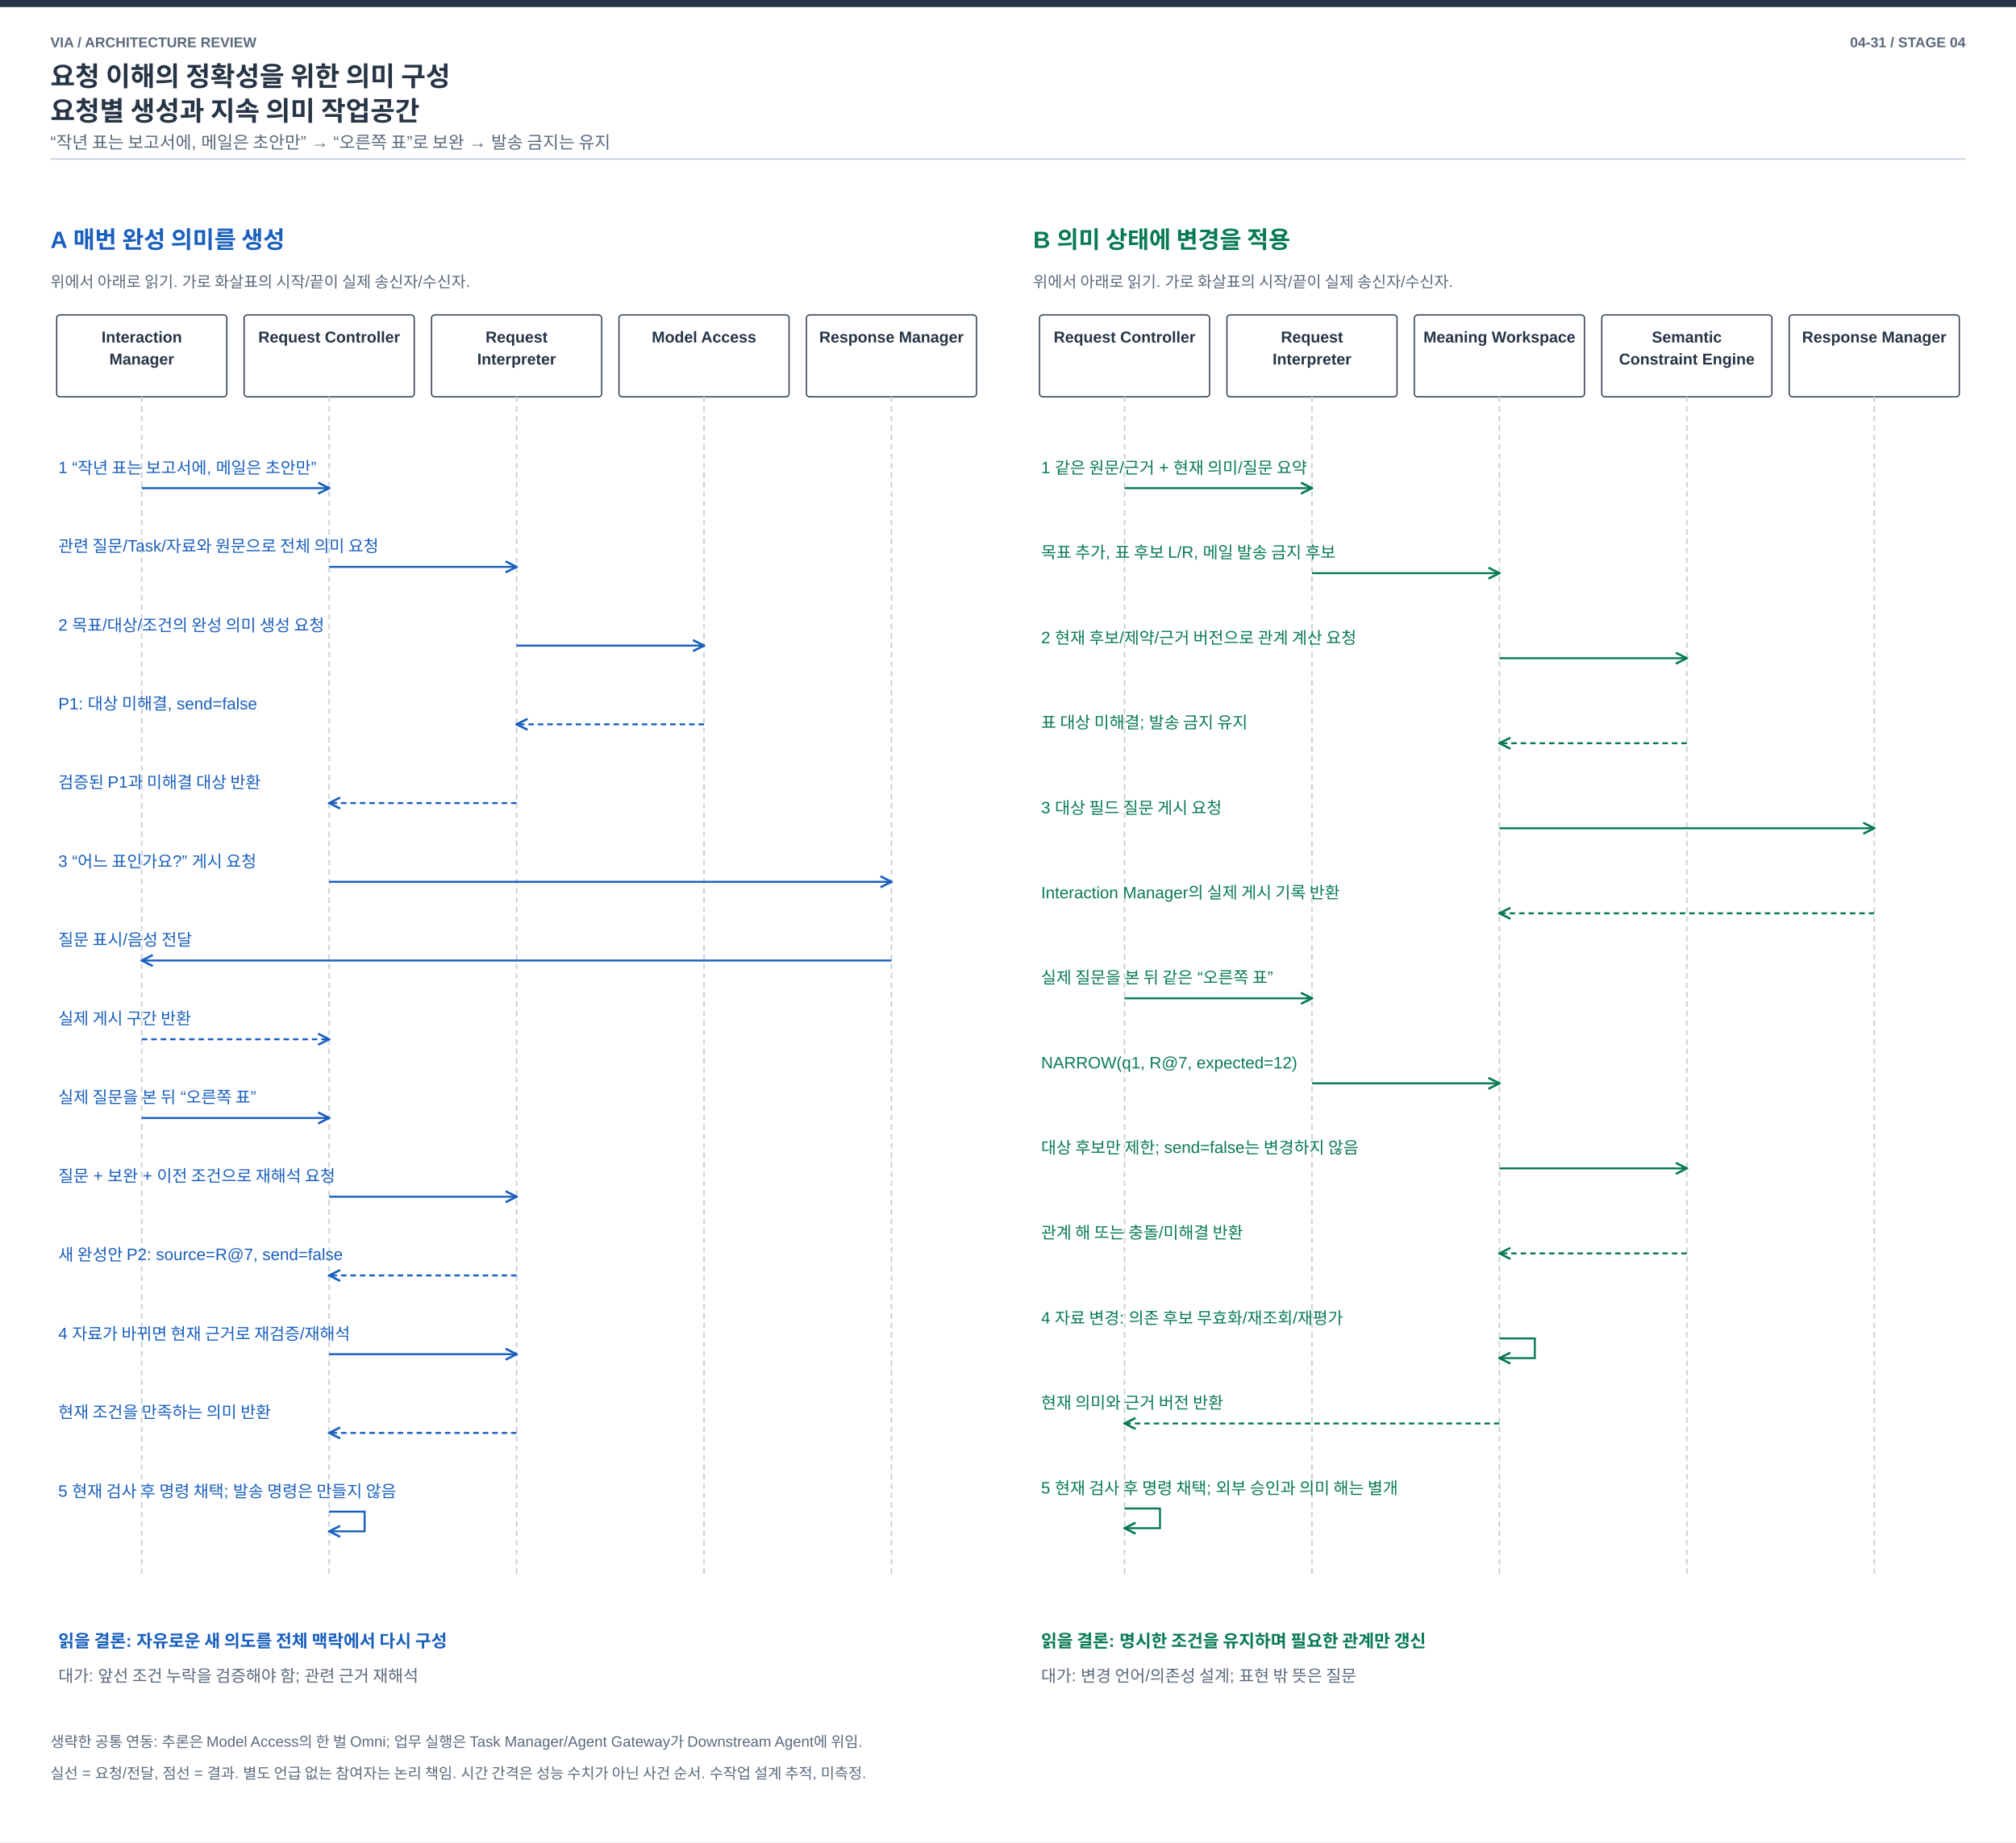
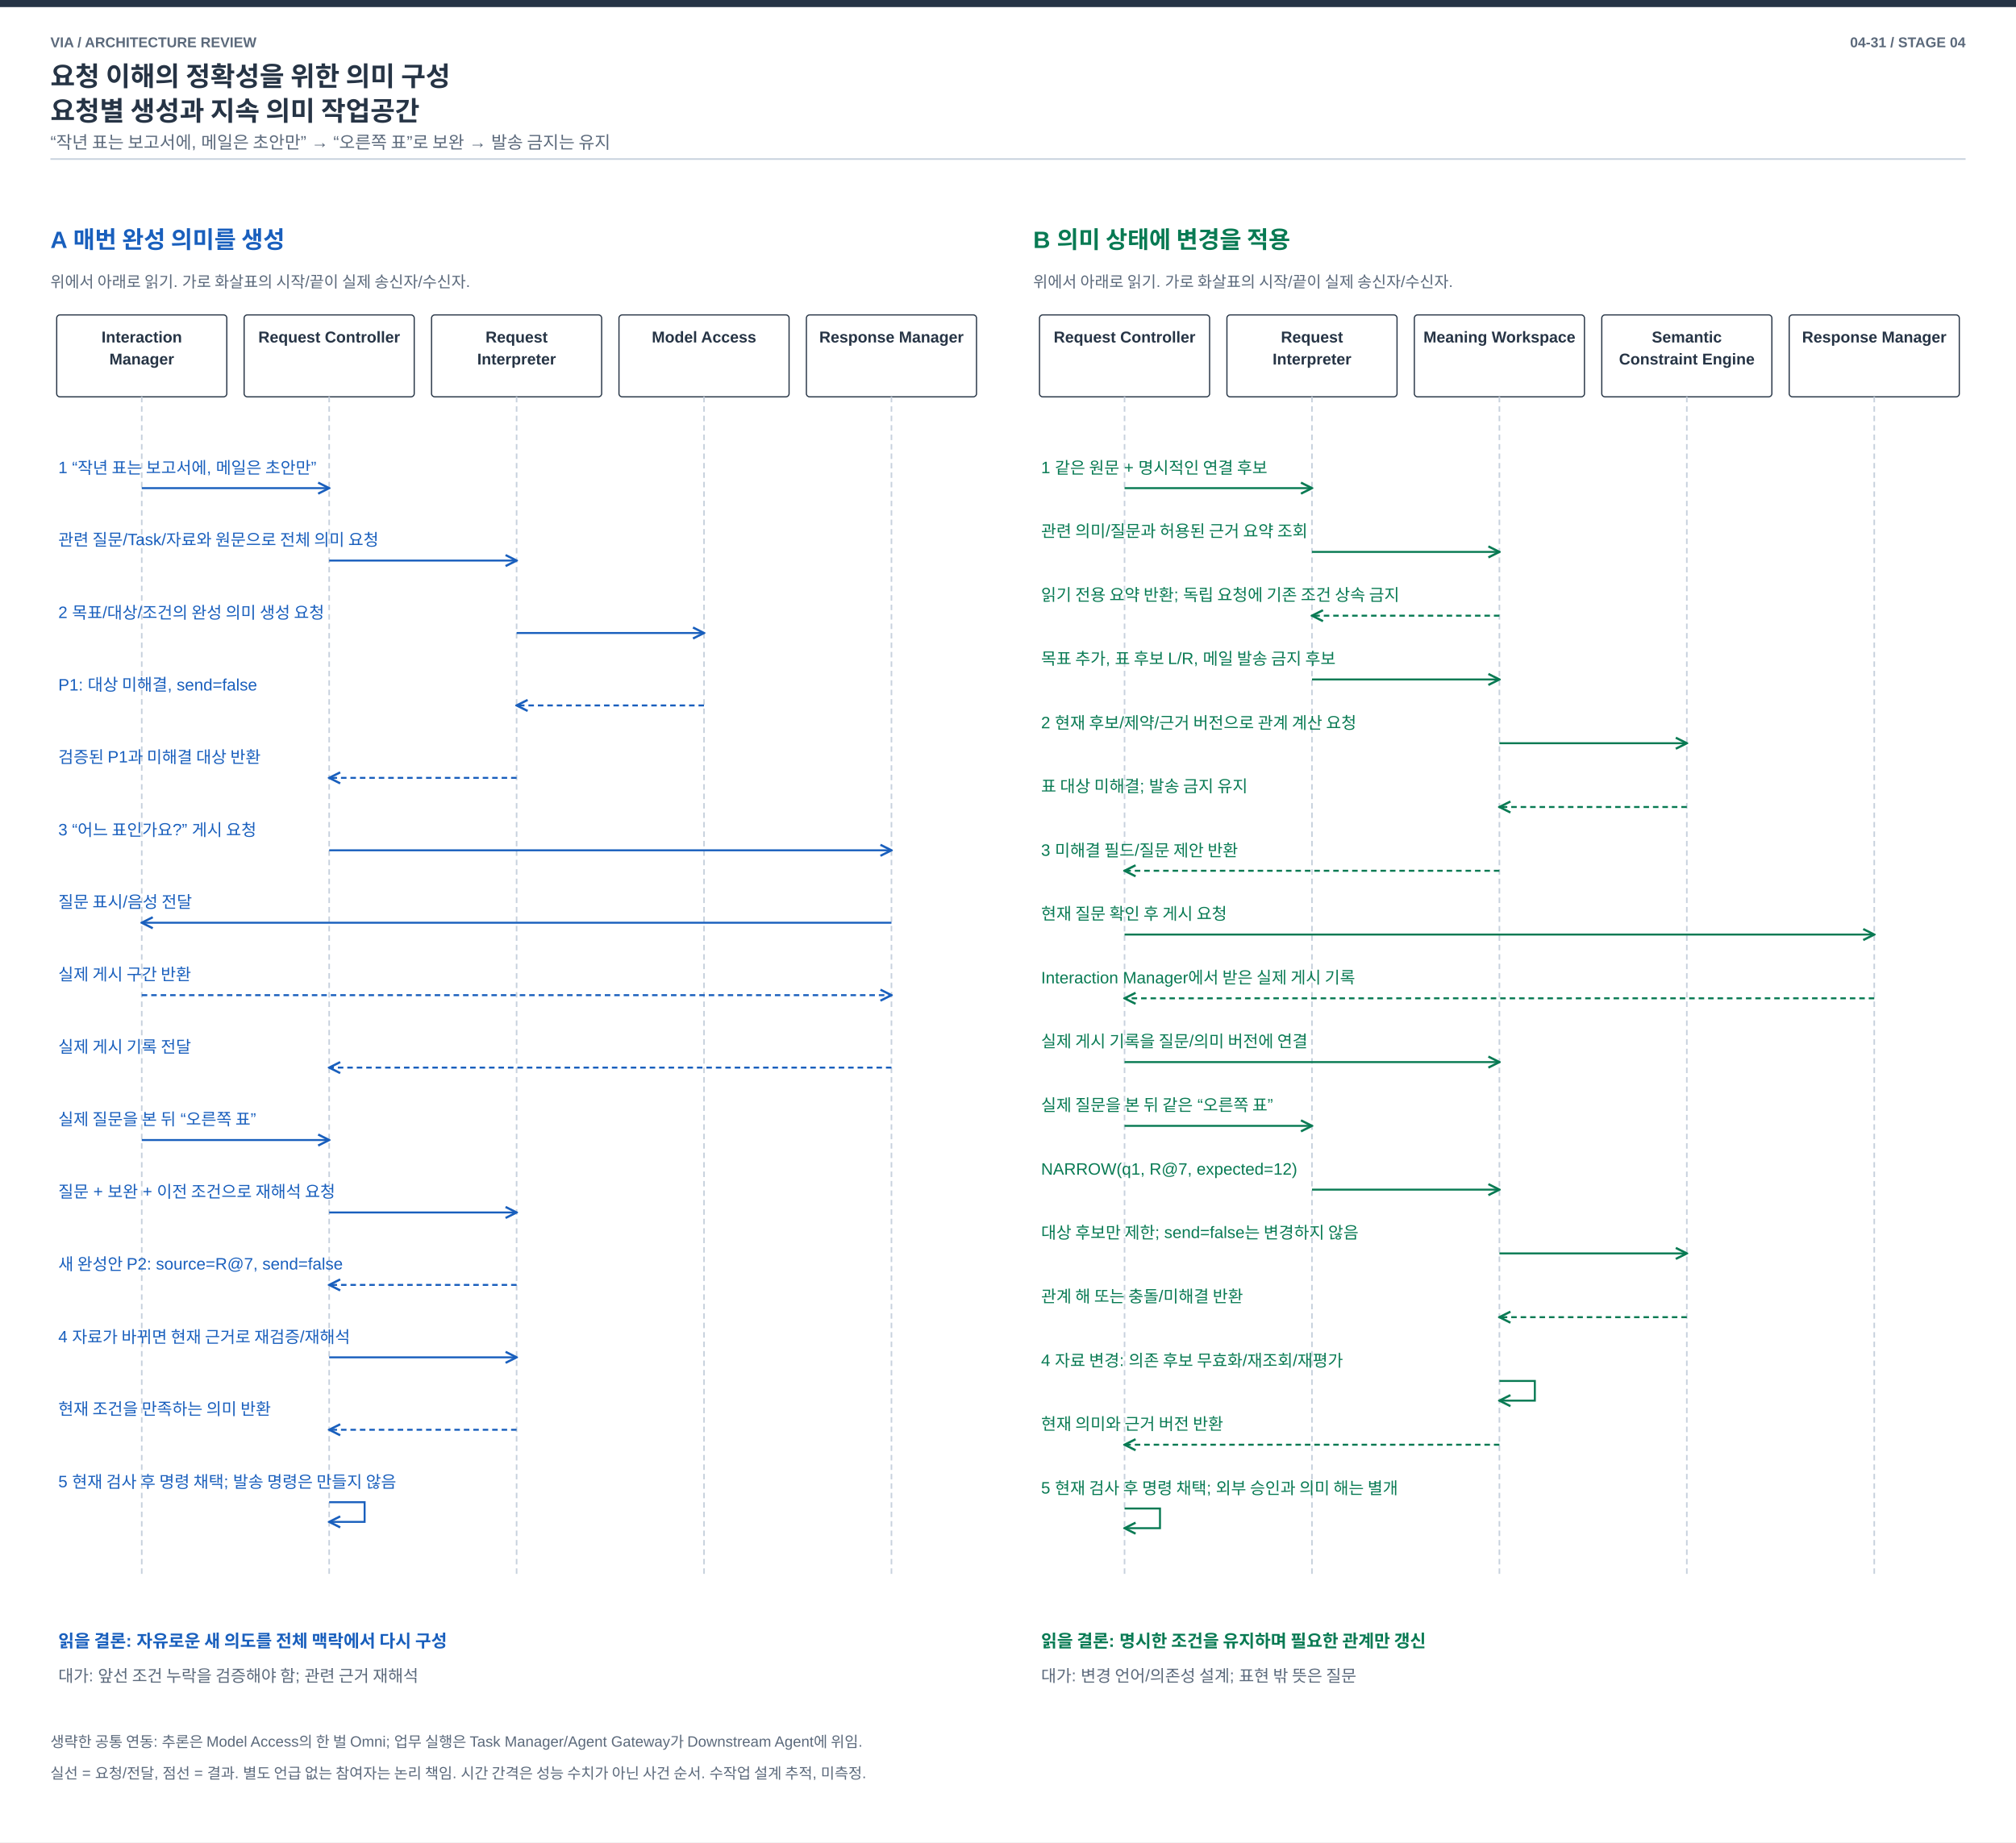
<svg xmlns="http://www.w3.org/2000/svg" width="2560" height="2340" viewBox="0 0 2560 2340" role="img" aria-labelledby="title">
  <defs>
    <marker id="a263445" viewBox="0 0 10 10" refX="9" refY="5" markerWidth="7" markerHeight="7" orient="auto-start-reverse">
      <path d="M1 1L9 5L1 9" fill="none" stroke="#263445" stroke-width="1.6" />
    </marker>
    <marker id="a195FBD" viewBox="0 0 10 10" refX="9" refY="5" markerWidth="7" markerHeight="7" orient="auto-start-reverse">
      <path d="M1 1L9 5L1 9" fill="none" stroke="#195FBD" stroke-width="1.6" />
    </marker>
    <marker id="a087A53" viewBox="0 0 10 10" refX="9" refY="5" markerWidth="7" markerHeight="7" orient="auto-start-reverse">
      <path d="M1 1L9 5L1 9" fill="none" stroke="#087A53" stroke-width="1.6" />
    </marker>
  </defs>
  <rect width="2560" height="2340" fill="white" />
  <g font-family="Arial, Apple SD Gothic Neo, Malgun Gothic, sans-serif">
    <rect id="e1" x="0" y="0" width="2560" height="9" rx="0" fill="#263445" stroke="none" stroke-width="1.5" />
    <rect id="e9" x="72" y="400" width="216" height="104" rx="4" fill="white" stroke="#263445" stroke-width="1.5" />
    <rect id="e12" x="310" y="400" width="216" height="104" rx="4" fill="white" stroke="#263445" stroke-width="1.5" />
    <rect id="e15" x="548" y="400" width="216" height="104" rx="4" fill="white" stroke="#263445" stroke-width="1.5" />
    <rect id="e18" x="786" y="400" width="216" height="104" rx="4" fill="white" stroke="#263445" stroke-width="1.5" />
    <rect id="e21" x="1024" y="400" width="216" height="104" rx="4" fill="white" stroke="#263445" stroke-width="1.5" />
-     <rect id="e56" x="1320" y="400" width="216" height="104" rx="4" fill="white" stroke="#263445" stroke-width="1.5" />
-     <rect id="e59" x="1558" y="400" width="216" height="104" rx="4" fill="white" stroke="#263445" stroke-width="1.5" />
-     <rect id="e62" x="1796" y="400" width="216" height="104" rx="4" fill="white" stroke="#263445" stroke-width="1.5" />
-     <rect id="e65" x="2034" y="400" width="216" height="104" rx="4" fill="white" stroke="#263445" stroke-width="1.5" />
-     <rect id="e68" x="2272" y="400" width="216" height="104" rx="4" fill="white" stroke="#263445" stroke-width="1.5" />
+     <rect id="e58" x="1320" y="400" width="216" height="104" rx="4" fill="white" stroke="#263445" stroke-width="1.5" />
+     <rect id="e61" x="1558" y="400" width="216" height="104" rx="4" fill="white" stroke="#263445" stroke-width="1.5" />
+     <rect id="e64" x="1796" y="400" width="216" height="104" rx="4" fill="white" stroke="#263445" stroke-width="1.5" />
+     <rect id="e67" x="2034" y="400" width="216" height="104" rx="4" fill="white" stroke="#263445" stroke-width="1.5" />
+     <rect id="e70" x="2272" y="400" width="216" height="104" rx="4" fill="white" stroke="#263445" stroke-width="1.5" />
    <polyline id="e6" points="64,202 2496,202" fill="none" stroke="#C7D1DD" stroke-width="2" />
    <polyline id="e11" points="180,504 180,2000" fill="none" stroke="#C7D1DD" stroke-width="2" stroke-dasharray="7 5" />
    <polyline id="e14" points="418,504 418,2000" fill="none" stroke="#C7D1DD" stroke-width="2" stroke-dasharray="7 5" />
    <polyline id="e17" points="656,504 656,2000" fill="none" stroke="#C7D1DD" stroke-width="2" stroke-dasharray="7 5" />
    <polyline id="e20" points="894,504 894,2000" fill="none" stroke="#C7D1DD" stroke-width="2" stroke-dasharray="7 5" />
    <polyline id="e23" points="1132,504 1132,2000" fill="none" stroke="#C7D1DD" stroke-width="2" stroke-dasharray="7 5" />
    <polyline id="e25" points="180,620 418,620" fill="none" stroke="#195FBD" stroke-width="2.5" marker-end="url(#a195FBD)" />
-     <polyline id="e27" points="418,720 656,720" fill="none" stroke="#195FBD" stroke-width="2.5" marker-end="url(#a195FBD)" />
-     <polyline id="e29" points="656,820 894,820" fill="none" stroke="#195FBD" stroke-width="2.5" marker-end="url(#a195FBD)" />
-     <polyline id="e31" points="894,920 656,920" fill="none" stroke="#195FBD" stroke-width="2.5" stroke-dasharray="7 5" marker-end="url(#a195FBD)" />
-     <polyline id="e33" points="656,1020 418,1020" fill="none" stroke="#195FBD" stroke-width="2.5" stroke-dasharray="7 5" marker-end="url(#a195FBD)" />
-     <polyline id="e35" points="418,1120 1132,1120" fill="none" stroke="#195FBD" stroke-width="2.5" marker-end="url(#a195FBD)" />
-     <polyline id="e37" points="1132,1220 180,1220" fill="none" stroke="#195FBD" stroke-width="2.5" marker-end="url(#a195FBD)" />
-     <polyline id="e39" points="180,1320 418,1320" fill="none" stroke="#195FBD" stroke-width="2.5" stroke-dasharray="7 5" marker-end="url(#a195FBD)" />
-     <polyline id="e41" points="180,1420 418,1420" fill="none" stroke="#195FBD" stroke-width="2.5" marker-end="url(#a195FBD)" />
-     <polyline id="e43" points="418,1520 656,1520" fill="none" stroke="#195FBD" stroke-width="2.5" marker-end="url(#a195FBD)" />
-     <polyline id="e45" points="656,1620 418,1620" fill="none" stroke="#195FBD" stroke-width="2.5" stroke-dasharray="7 5" marker-end="url(#a195FBD)" />
-     <polyline id="e47" points="418,1720 656,1720" fill="none" stroke="#195FBD" stroke-width="2.5" marker-end="url(#a195FBD)" />
-     <polyline id="e49" points="656,1820 418,1820" fill="none" stroke="#195FBD" stroke-width="2.5" stroke-dasharray="7 5" marker-end="url(#a195FBD)" />
-     <polyline id="e51" points="418,1920 463,1920 463,1945 418,1945" fill="none" stroke="#195FBD" stroke-width="2.5" marker-end="url(#a195FBD)" />
-     <polyline id="e58" points="1428,504 1428,2000" fill="none" stroke="#C7D1DD" stroke-width="2" stroke-dasharray="7 5" />
-     <polyline id="e61" points="1666,504 1666,2000" fill="none" stroke="#C7D1DD" stroke-width="2" stroke-dasharray="7 5" />
-     <polyline id="e64" points="1904,504 1904,2000" fill="none" stroke="#C7D1DD" stroke-width="2" stroke-dasharray="7 5" />
-     <polyline id="e67" points="2142,504 2142,2000" fill="none" stroke="#C7D1DD" stroke-width="2" stroke-dasharray="7 5" />
-     <polyline id="e70" points="2380,504 2380,2000" fill="none" stroke="#C7D1DD" stroke-width="2" stroke-dasharray="7 5" />
-     <polyline id="e72" points="1428,620 1666,620" fill="none" stroke="#087A53" stroke-width="2.5" marker-end="url(#a087A53)" />
-     <polyline id="e74" points="1666,728 1904,728" fill="none" stroke="#087A53" stroke-width="2.5" marker-end="url(#a087A53)" />
-     <polyline id="e76" points="1904,836 2142,836" fill="none" stroke="#087A53" stroke-width="2.5" marker-end="url(#a087A53)" />
-     <polyline id="e78" points="2142,944 1904,944" fill="none" stroke="#087A53" stroke-width="2.5" stroke-dasharray="7 5" marker-end="url(#a087A53)" />
-     <polyline id="e80" points="1904,1052 2380,1052" fill="none" stroke="#087A53" stroke-width="2.5" marker-end="url(#a087A53)" />
-     <polyline id="e82" points="2380,1160 1904,1160" fill="none" stroke="#087A53" stroke-width="2.5" stroke-dasharray="7 5" marker-end="url(#a087A53)" />
-     <polyline id="e84" points="1428,1268 1666,1268" fill="none" stroke="#087A53" stroke-width="2.5" marker-end="url(#a087A53)" />
-     <polyline id="e86" points="1666,1376 1904,1376" fill="none" stroke="#087A53" stroke-width="2.5" marker-end="url(#a087A53)" />
-     <polyline id="e88" points="1904,1484 2142,1484" fill="none" stroke="#087A53" stroke-width="2.5" marker-end="url(#a087A53)" />
-     <polyline id="e90" points="2142,1592 1904,1592" fill="none" stroke="#087A53" stroke-width="2.5" stroke-dasharray="7 5" marker-end="url(#a087A53)" />
-     <polyline id="e92" points="1904,1700 1949,1700 1949,1725 1904,1725" fill="none" stroke="#087A53" stroke-width="2.5" marker-end="url(#a087A53)" />
-     <polyline id="e94" points="1904,1808 1428,1808" fill="none" stroke="#087A53" stroke-width="2.5" stroke-dasharray="7 5" marker-end="url(#a087A53)" />
-     <polyline id="e96" points="1428,1916 1473,1916 1473,1941 1428,1941" fill="none" stroke="#087A53" stroke-width="2.5" marker-end="url(#a087A53)" />
+     <polyline id="e27" points="418,712 656,712" fill="none" stroke="#195FBD" stroke-width="2.5" marker-end="url(#a195FBD)" />
+     <polyline id="e29" points="656,804 894,804" fill="none" stroke="#195FBD" stroke-width="2.5" marker-end="url(#a195FBD)" />
+     <polyline id="e31" points="894,896 656,896" fill="none" stroke="#195FBD" stroke-width="2.5" stroke-dasharray="7 5" marker-end="url(#a195FBD)" />
+     <polyline id="e33" points="656,988 418,988" fill="none" stroke="#195FBD" stroke-width="2.5" stroke-dasharray="7 5" marker-end="url(#a195FBD)" />
+     <polyline id="e35" points="418,1080 1132,1080" fill="none" stroke="#195FBD" stroke-width="2.5" marker-end="url(#a195FBD)" />
+     <polyline id="e37" points="1132,1172 180,1172" fill="none" stroke="#195FBD" stroke-width="2.5" marker-end="url(#a195FBD)" />
+     <polyline id="e39" points="180,1264 1132,1264" fill="none" stroke="#195FBD" stroke-width="2.5" stroke-dasharray="7 5" marker-end="url(#a195FBD)" />
+     <polyline id="e41" points="1132,1356 418,1356" fill="none" stroke="#195FBD" stroke-width="2.5" stroke-dasharray="7 5" marker-end="url(#a195FBD)" />
+     <polyline id="e43" points="180,1448 418,1448" fill="none" stroke="#195FBD" stroke-width="2.5" marker-end="url(#a195FBD)" />
+     <polyline id="e45" points="418,1540 656,1540" fill="none" stroke="#195FBD" stroke-width="2.5" marker-end="url(#a195FBD)" />
+     <polyline id="e47" points="656,1632 418,1632" fill="none" stroke="#195FBD" stroke-width="2.5" stroke-dasharray="7 5" marker-end="url(#a195FBD)" />
+     <polyline id="e49" points="418,1724 656,1724" fill="none" stroke="#195FBD" stroke-width="2.5" marker-end="url(#a195FBD)" />
+     <polyline id="e51" points="656,1816 418,1816" fill="none" stroke="#195FBD" stroke-width="2.5" stroke-dasharray="7 5" marker-end="url(#a195FBD)" />
+     <polyline id="e53" points="418,1908 463,1908 463,1933 418,1933" fill="none" stroke="#195FBD" stroke-width="2.5" marker-end="url(#a195FBD)" />
+     <polyline id="e60" points="1428,504 1428,2000" fill="none" stroke="#C7D1DD" stroke-width="2" stroke-dasharray="7 5" />
+     <polyline id="e63" points="1666,504 1666,2000" fill="none" stroke="#C7D1DD" stroke-width="2" stroke-dasharray="7 5" />
+     <polyline id="e66" points="1904,504 1904,2000" fill="none" stroke="#C7D1DD" stroke-width="2" stroke-dasharray="7 5" />
+     <polyline id="e69" points="2142,504 2142,2000" fill="none" stroke="#C7D1DD" stroke-width="2" stroke-dasharray="7 5" />
+     <polyline id="e72" points="2380,504 2380,2000" fill="none" stroke="#C7D1DD" stroke-width="2" stroke-dasharray="7 5" />
+     <polyline id="e74" points="1428,620 1666,620" fill="none" stroke="#087A53" stroke-width="2.5" marker-end="url(#a087A53)" />
+     <polyline id="e76" points="1666,701 1904,701" fill="none" stroke="#087A53" stroke-width="2.5" marker-end="url(#a087A53)" />
+     <polyline id="e78" points="1904,782 1666,782" fill="none" stroke="#087A53" stroke-width="2.5" stroke-dasharray="7 5" marker-end="url(#a087A53)" />
+     <polyline id="e80" points="1666,863 1904,863" fill="none" stroke="#087A53" stroke-width="2.5" marker-end="url(#a087A53)" />
+     <polyline id="e82" points="1904,944 2142,944" fill="none" stroke="#087A53" stroke-width="2.5" marker-end="url(#a087A53)" />
+     <polyline id="e84" points="2142,1025 1904,1025" fill="none" stroke="#087A53" stroke-width="2.5" stroke-dasharray="7 5" marker-end="url(#a087A53)" />
+     <polyline id="e86" points="1904,1106 1428,1106" fill="none" stroke="#087A53" stroke-width="2.5" stroke-dasharray="7 5" marker-end="url(#a087A53)" />
+     <polyline id="e88" points="1428,1187 2380,1187" fill="none" stroke="#087A53" stroke-width="2.5" marker-end="url(#a087A53)" />
+     <polyline id="e90" points="2380,1268 1428,1268" fill="none" stroke="#087A53" stroke-width="2.5" stroke-dasharray="7 5" marker-end="url(#a087A53)" />
+     <polyline id="e92" points="1428,1349 1904,1349" fill="none" stroke="#087A53" stroke-width="2.5" marker-end="url(#a087A53)" />
+     <polyline id="e94" points="1428,1430 1666,1430" fill="none" stroke="#087A53" stroke-width="2.5" marker-end="url(#a087A53)" />
+     <polyline id="e96" points="1666,1511 1904,1511" fill="none" stroke="#087A53" stroke-width="2.5" marker-end="url(#a087A53)" />
+     <polyline id="e98" points="1904,1592 2142,1592" fill="none" stroke="#087A53" stroke-width="2.5" marker-end="url(#a087A53)" />
+     <polyline id="e100" points="2142,1673 1904,1673" fill="none" stroke="#087A53" stroke-width="2.5" stroke-dasharray="7 5" marker-end="url(#a087A53)" />
+     <polyline id="e102" points="1904,1754 1949,1754 1949,1779 1904,1779" fill="none" stroke="#087A53" stroke-width="2.5" marker-end="url(#a087A53)" />
+     <polyline id="e104" points="1904,1835 1428,1835" fill="none" stroke="#087A53" stroke-width="2.5" stroke-dasharray="7 5" marker-end="url(#a087A53)" />
+     <polyline id="e106" points="1428,1916 1473,1916 1473,1941 1428,1941" fill="none" stroke="#087A53" stroke-width="2.5" marker-end="url(#a087A53)" />
    <g id="e2">
      <text x="64" y="60.0" text-anchor="start" font-size="18" font-weight="700" fill="#5B697B">VIA  /  ARCHITECTURE REVIEW</text>
    </g>
    <g id="e3">
      <text x="2496" y="60.0" text-anchor="end" font-size="18" font-weight="700" fill="#5B697B">04-31  /  STAGE 04</text>
    </g>
    <g id="e4">
      <text x="64" y="109" text-anchor="start" font-size="34" font-weight="700" fill="#263445">요청 이해의 정확성을 위한 의미 구성</text>
      <text x="64" y="153" text-anchor="start" font-size="34" font-weight="700" fill="#263445">요청별 생성과 지속 의미 작업공간</text>
    </g>
    <g id="e5">
      <text x="64" y="188.0" text-anchor="start" font-size="22" font-weight="400" fill="#5B697B">“작년 표는 보고서에, 메일은 초안만” → “오른쪽 표”로 보완 → 발송 금지는 유지</text>
    </g>
    <g id="e7">
      <text x="64" y="315.0" text-anchor="start" font-size="30" font-weight="700" fill="#195FBD">A  매번 완성 의미를 생성</text>
    </g>
    <g id="e8">
      <text x="64" y="365.0" text-anchor="start" font-size="20" font-weight="400" fill="#5B697B">위에서 아래로 읽기. 가로 화살표의 시작/끝이 실제 송신자/수신자.</text>
    </g>
    <g id="e10">
      <text x="180" y="435" text-anchor="middle" font-size="20" font-weight="700" fill="#263445">Interaction</text>
      <text x="180" y="463" text-anchor="middle" font-size="20" font-weight="700" fill="#263445">Manager</text>
    </g>
    <g id="e13">
      <text x="418" y="435" text-anchor="middle" font-size="20" font-weight="700" fill="#263445">Request Controller</text>
    </g>
    <g id="e16">
      <text x="656" y="435" text-anchor="middle" font-size="20" font-weight="700" fill="#263445">Request</text>
      <text x="656" y="463" text-anchor="middle" font-size="20" font-weight="700" fill="#263445">Interpreter</text>
    </g>
    <g id="e19">
      <text x="894" y="435" text-anchor="middle" font-size="20" font-weight="700" fill="#263445">Model Access</text>
    </g>
    <g id="e22">
      <text x="1132" y="435" text-anchor="middle" font-size="20" font-weight="700" fill="#263445">Response Manager</text>
    </g>
    <g id="e24">
      <text x="74" y="601.0" text-anchor="start" font-size="21" font-weight="400" fill="#195FBD">1  “작년 표는 보고서에, 메일은 초안만”</text>
    </g>
    <g id="e26">
-       <text x="74" y="701.0" text-anchor="start" font-size="21" font-weight="400" fill="#195FBD">관련 질문/Task/자료와 원문으로 전체 의미 요청</text>
+       <text x="74" y="693.0" text-anchor="start" font-size="21" font-weight="400" fill="#195FBD">관련 질문/Task/자료와 원문으로 전체 의미 요청</text>
    </g>
    <g id="e28">
-       <text x="74" y="801.0" text-anchor="start" font-size="21" font-weight="400" fill="#195FBD">2  목표/대상/조건의 완성 의미 생성 요청</text>
+       <text x="74" y="785.0" text-anchor="start" font-size="21" font-weight="400" fill="#195FBD">2  목표/대상/조건의 완성 의미 생성 요청</text>
    </g>
    <g id="e30">
-       <text x="74" y="901.0" text-anchor="start" font-size="21" font-weight="400" fill="#195FBD">P1: 대상 미해결, send=false</text>
+       <text x="74" y="877.0" text-anchor="start" font-size="21" font-weight="400" fill="#195FBD">P1: 대상 미해결, send=false</text>
    </g>
    <g id="e32">
-       <text x="74" y="1001.0" text-anchor="start" font-size="21" font-weight="400" fill="#195FBD">검증된 P1과 미해결 대상 반환</text>
+       <text x="74" y="969.0" text-anchor="start" font-size="21" font-weight="400" fill="#195FBD">검증된 P1과 미해결 대상 반환</text>
    </g>
    <g id="e34">
-       <text x="74" y="1101.0" text-anchor="start" font-size="21" font-weight="400" fill="#195FBD">3  “어느 표인가요?” 게시 요청</text>
+       <text x="74" y="1061.0" text-anchor="start" font-size="21" font-weight="400" fill="#195FBD">3  “어느 표인가요?” 게시 요청</text>
    </g>
    <g id="e36">
-       <text x="74" y="1201.0" text-anchor="start" font-size="21" font-weight="400" fill="#195FBD">질문 표시/음성 전달</text>
+       <text x="74" y="1153.0" text-anchor="start" font-size="21" font-weight="400" fill="#195FBD">질문 표시/음성 전달</text>
    </g>
    <g id="e38">
-       <text x="74" y="1301.0" text-anchor="start" font-size="21" font-weight="400" fill="#195FBD">실제 게시 구간 반환</text>
+       <text x="74" y="1245.0" text-anchor="start" font-size="21" font-weight="400" fill="#195FBD">실제 게시 구간 반환</text>
    </g>
    <g id="e40">
-       <text x="74" y="1401.0" text-anchor="start" font-size="21" font-weight="400" fill="#195FBD">실제 질문을 본 뒤 “오른쪽 표”</text>
+       <text x="74" y="1337.0" text-anchor="start" font-size="21" font-weight="400" fill="#195FBD">실제 게시 기록 전달</text>
    </g>
    <g id="e42">
-       <text x="74" y="1501.0" text-anchor="start" font-size="21" font-weight="400" fill="#195FBD">질문 + 보완 + 이전 조건으로 재해석 요청</text>
+       <text x="74" y="1429.0" text-anchor="start" font-size="21" font-weight="400" fill="#195FBD">실제 질문을 본 뒤 “오른쪽 표”</text>
    </g>
    <g id="e44">
-       <text x="74" y="1601.0" text-anchor="start" font-size="21" font-weight="400" fill="#195FBD">새 완성안 P2: source=R@7, send=false</text>
+       <text x="74" y="1521.0" text-anchor="start" font-size="21" font-weight="400" fill="#195FBD">질문 + 보완 + 이전 조건으로 재해석 요청</text>
    </g>
    <g id="e46">
-       <text x="74" y="1701.0" text-anchor="start" font-size="21" font-weight="400" fill="#195FBD">4  자료가 바뀌면 현재 근거로 재검증/재해석</text>
+       <text x="74" y="1613.0" text-anchor="start" font-size="21" font-weight="400" fill="#195FBD">새 완성안 P2: source=R@7, send=false</text>
    </g>
    <g id="e48">
-       <text x="74" y="1801.0" text-anchor="start" font-size="21" font-weight="400" fill="#195FBD">현재 조건을 만족하는 의미 반환</text>
+       <text x="74" y="1705.0" text-anchor="start" font-size="21" font-weight="400" fill="#195FBD">4  자료가 바뀌면 현재 근거로 재검증/재해석</text>
    </g>
    <g id="e50">
-       <text x="74" y="1901.0" text-anchor="start" font-size="21" font-weight="400" fill="#195FBD">5  현재 검사 후 명령 채택; 발송 명령은 만들지 않음</text>
+       <text x="74" y="1797.0" text-anchor="start" font-size="21" font-weight="400" fill="#195FBD">현재 조건을 만족하는 의미 반환</text>
    </g>
    <g id="e52">
+       <text x="74" y="1889.0" text-anchor="start" font-size="21" font-weight="400" fill="#195FBD">5  현재 검사 후 명령 채택; 발송 명령은 만들지 않음</text>
+     </g>
+     <g id="e54">
      <text x="74" y="2092.0" text-anchor="start" font-size="22" font-weight="700" fill="#195FBD">읽을 결론: 자유로운 새 의도를 전체 맥락에서 다시 구성</text>
    </g>
-     <g id="e53">
+     <g id="e55">
      <text x="74" y="2136.0" text-anchor="start" font-size="21" font-weight="400" fill="#5B697B">대가: 앞선 조건 누락을 검증해야 함; 관련 근거 재해석</text>
    </g>
-     <g id="e54">
+     <g id="e56">
      <text x="1312" y="315.0" text-anchor="start" font-size="30" font-weight="700" fill="#087A53">B  의미 상태에 변경을 적용</text>
    </g>
-     <g id="e55">
+     <g id="e57">
      <text x="1312" y="365.0" text-anchor="start" font-size="20" font-weight="400" fill="#5B697B">위에서 아래로 읽기. 가로 화살표의 시작/끝이 실제 송신자/수신자.</text>
    </g>
-     <g id="e57">
+     <g id="e59">
      <text x="1428" y="435" text-anchor="middle" font-size="20" font-weight="700" fill="#263445">Request Controller</text>
    </g>
-     <g id="e60">
+     <g id="e62">
      <text x="1666" y="435" text-anchor="middle" font-size="20" font-weight="700" fill="#263445">Request</text>
      <text x="1666" y="463" text-anchor="middle" font-size="20" font-weight="700" fill="#263445">Interpreter</text>
    </g>
-     <g id="e63">
+     <g id="e65">
      <text x="1904" y="435" text-anchor="middle" font-size="20" font-weight="700" fill="#263445">Meaning Workspace</text>
    </g>
-     <g id="e66">
+     <g id="e68">
      <text x="2142" y="435" text-anchor="middle" font-size="20" font-weight="700" fill="#263445">Semantic</text>
      <text x="2142" y="463" text-anchor="middle" font-size="20" font-weight="700" fill="#263445">Constraint Engine</text>
    </g>
-     <g id="e69">
+     <g id="e71">
      <text x="2380" y="435" text-anchor="middle" font-size="20" font-weight="700" fill="#263445">Response Manager</text>
    </g>
-     <g id="e71">
-       <text x="1322" y="601.0" text-anchor="start" font-size="21" font-weight="400" fill="#087A53">1  같은 원문/근거 + 현재 의미/질문 요약</text>
-     </g>
    <g id="e73">
-       <text x="1322" y="709.0" text-anchor="start" font-size="21" font-weight="400" fill="#087A53">목표 추가, 표 후보 L/R, 메일 발송 금지 후보</text>
+       <text x="1322" y="601.0" text-anchor="start" font-size="21" font-weight="400" fill="#087A53">1  같은 원문 + 명시적인 연결 후보</text>
    </g>
    <g id="e75">
-       <text x="1322" y="817.0" text-anchor="start" font-size="21" font-weight="400" fill="#087A53">2  현재 후보/제약/근거 버전으로 관계 계산 요청</text>
+       <text x="1322" y="682.0" text-anchor="start" font-size="21" font-weight="400" fill="#087A53">관련 의미/질문과 허용된 근거 요약 조회</text>
    </g>
    <g id="e77">
-       <text x="1322" y="925.0" text-anchor="start" font-size="21" font-weight="400" fill="#087A53">표 대상 미해결; 발송 금지 유지</text>
+       <text x="1322" y="763.0" text-anchor="start" font-size="21" font-weight="400" fill="#087A53">읽기 전용 요약 반환; 독립 요청에 기존 조건 상속 금지</text>
    </g>
    <g id="e79">
-       <text x="1322" y="1033.0" text-anchor="start" font-size="21" font-weight="400" fill="#087A53">3  대상 필드 질문 게시 요청</text>
+       <text x="1322" y="844.0" text-anchor="start" font-size="21" font-weight="400" fill="#087A53">목표 추가, 표 후보 L/R, 메일 발송 금지 후보</text>
    </g>
    <g id="e81">
-       <text x="1322" y="1141.0" text-anchor="start" font-size="21" font-weight="400" fill="#087A53">Interaction Manager의 실제 게시 기록 반환</text>
+       <text x="1322" y="925.0" text-anchor="start" font-size="21" font-weight="400" fill="#087A53">2  현재 후보/제약/근거 버전으로 관계 계산 요청</text>
    </g>
    <g id="e83">
-       <text x="1322" y="1249.0" text-anchor="start" font-size="21" font-weight="400" fill="#087A53">실제 질문을 본 뒤 같은 “오른쪽 표”</text>
+       <text x="1322" y="1006.0" text-anchor="start" font-size="21" font-weight="400" fill="#087A53">표 대상 미해결; 발송 금지 유지</text>
    </g>
    <g id="e85">
-       <text x="1322" y="1357.0" text-anchor="start" font-size="21" font-weight="400" fill="#087A53">NARROW(q1, R@7, expected=12)</text>
+       <text x="1322" y="1087.0" text-anchor="start" font-size="21" font-weight="400" fill="#087A53">3  미해결 필드/질문 제안 반환</text>
    </g>
    <g id="e87">
-       <text x="1322" y="1465.0" text-anchor="start" font-size="21" font-weight="400" fill="#087A53">대상 후보만 제한; send=false는 변경하지 않음</text>
+       <text x="1322" y="1168.0" text-anchor="start" font-size="21" font-weight="400" fill="#087A53">현재 질문 확인 후 게시 요청</text>
    </g>
    <g id="e89">
-       <text x="1322" y="1573.0" text-anchor="start" font-size="21" font-weight="400" fill="#087A53">관계 해 또는 충돌/미해결 반환</text>
+       <text x="1322" y="1249.0" text-anchor="start" font-size="21" font-weight="400" fill="#087A53">Interaction Manager에서 받은 실제 게시 기록</text>
    </g>
    <g id="e91">
-       <text x="1322" y="1681.0" text-anchor="start" font-size="21" font-weight="400" fill="#087A53">4  자료 변경: 의존 후보 무효화/재조회/재평가</text>
+       <text x="1322" y="1330.0" text-anchor="start" font-size="21" font-weight="400" fill="#087A53">실제 게시 기록을 질문/의미 버전에 연결</text>
    </g>
    <g id="e93">
-       <text x="1322" y="1789.0" text-anchor="start" font-size="21" font-weight="400" fill="#087A53">현재 의미와 근거 버전 반환</text>
+       <text x="1322" y="1411.0" text-anchor="start" font-size="21" font-weight="400" fill="#087A53">실제 질문을 본 뒤 같은 “오른쪽 표”</text>
    </g>
    <g id="e95">
+       <text x="1322" y="1492.0" text-anchor="start" font-size="21" font-weight="400" fill="#087A53">NARROW(q1, R@7, expected=12)</text>
+     </g>
+     <g id="e97">
+       <text x="1322" y="1573.0" text-anchor="start" font-size="21" font-weight="400" fill="#087A53">대상 후보만 제한; send=false는 변경하지 않음</text>
+     </g>
+     <g id="e99">
+       <text x="1322" y="1654.0" text-anchor="start" font-size="21" font-weight="400" fill="#087A53">관계 해 또는 충돌/미해결 반환</text>
+     </g>
+     <g id="e101">
+       <text x="1322" y="1735.0" text-anchor="start" font-size="21" font-weight="400" fill="#087A53">4  자료 변경: 의존 후보 무효화/재조회/재평가</text>
+     </g>
+     <g id="e103">
+       <text x="1322" y="1816.0" text-anchor="start" font-size="21" font-weight="400" fill="#087A53">현재 의미와 근거 버전 반환</text>
+     </g>
+     <g id="e105">
      <text x="1322" y="1897.0" text-anchor="start" font-size="21" font-weight="400" fill="#087A53">5  현재 검사 후 명령 채택; 외부 승인과 의미 해는 별개</text>
    </g>
-     <g id="e97">
+     <g id="e107">
      <text x="1322" y="2092.0" text-anchor="start" font-size="22" font-weight="700" fill="#087A53">읽을 결론: 명시한 조건을 유지하며 필요한 관계만 갱신</text>
    </g>
-     <g id="e98">
+     <g id="e108">
      <text x="1322" y="2136.0" text-anchor="start" font-size="21" font-weight="400" fill="#5B697B">대가: 변경 언어/의존성 설계; 표현 밖 뜻은 질문</text>
    </g>
-     <g id="e99">
+     <g id="e109">
      <text x="64" y="2219.0" text-anchor="start" font-size="19" font-weight="400" fill="#5B697B">생략한 공통 연동: 추론은 Model Access의 한 벌 Omni; 업무 실행은 Task Manager/Agent Gateway가 Downstream Agent에 위임.</text>
    </g>
-     <g id="e100">
+     <g id="e110">
      <text x="64" y="2259.0" text-anchor="start" font-size="19" font-weight="400" fill="#5B697B">실선 = 요청/전달, 점선 = 결과. 별도 언급 없는 참여자는 논리 책임. 시간 간격은 성능 수치가 아닌 사건 순서. 수작업 설계 추적, 미측정.</text>
    </g>
  </g>
</svg>
